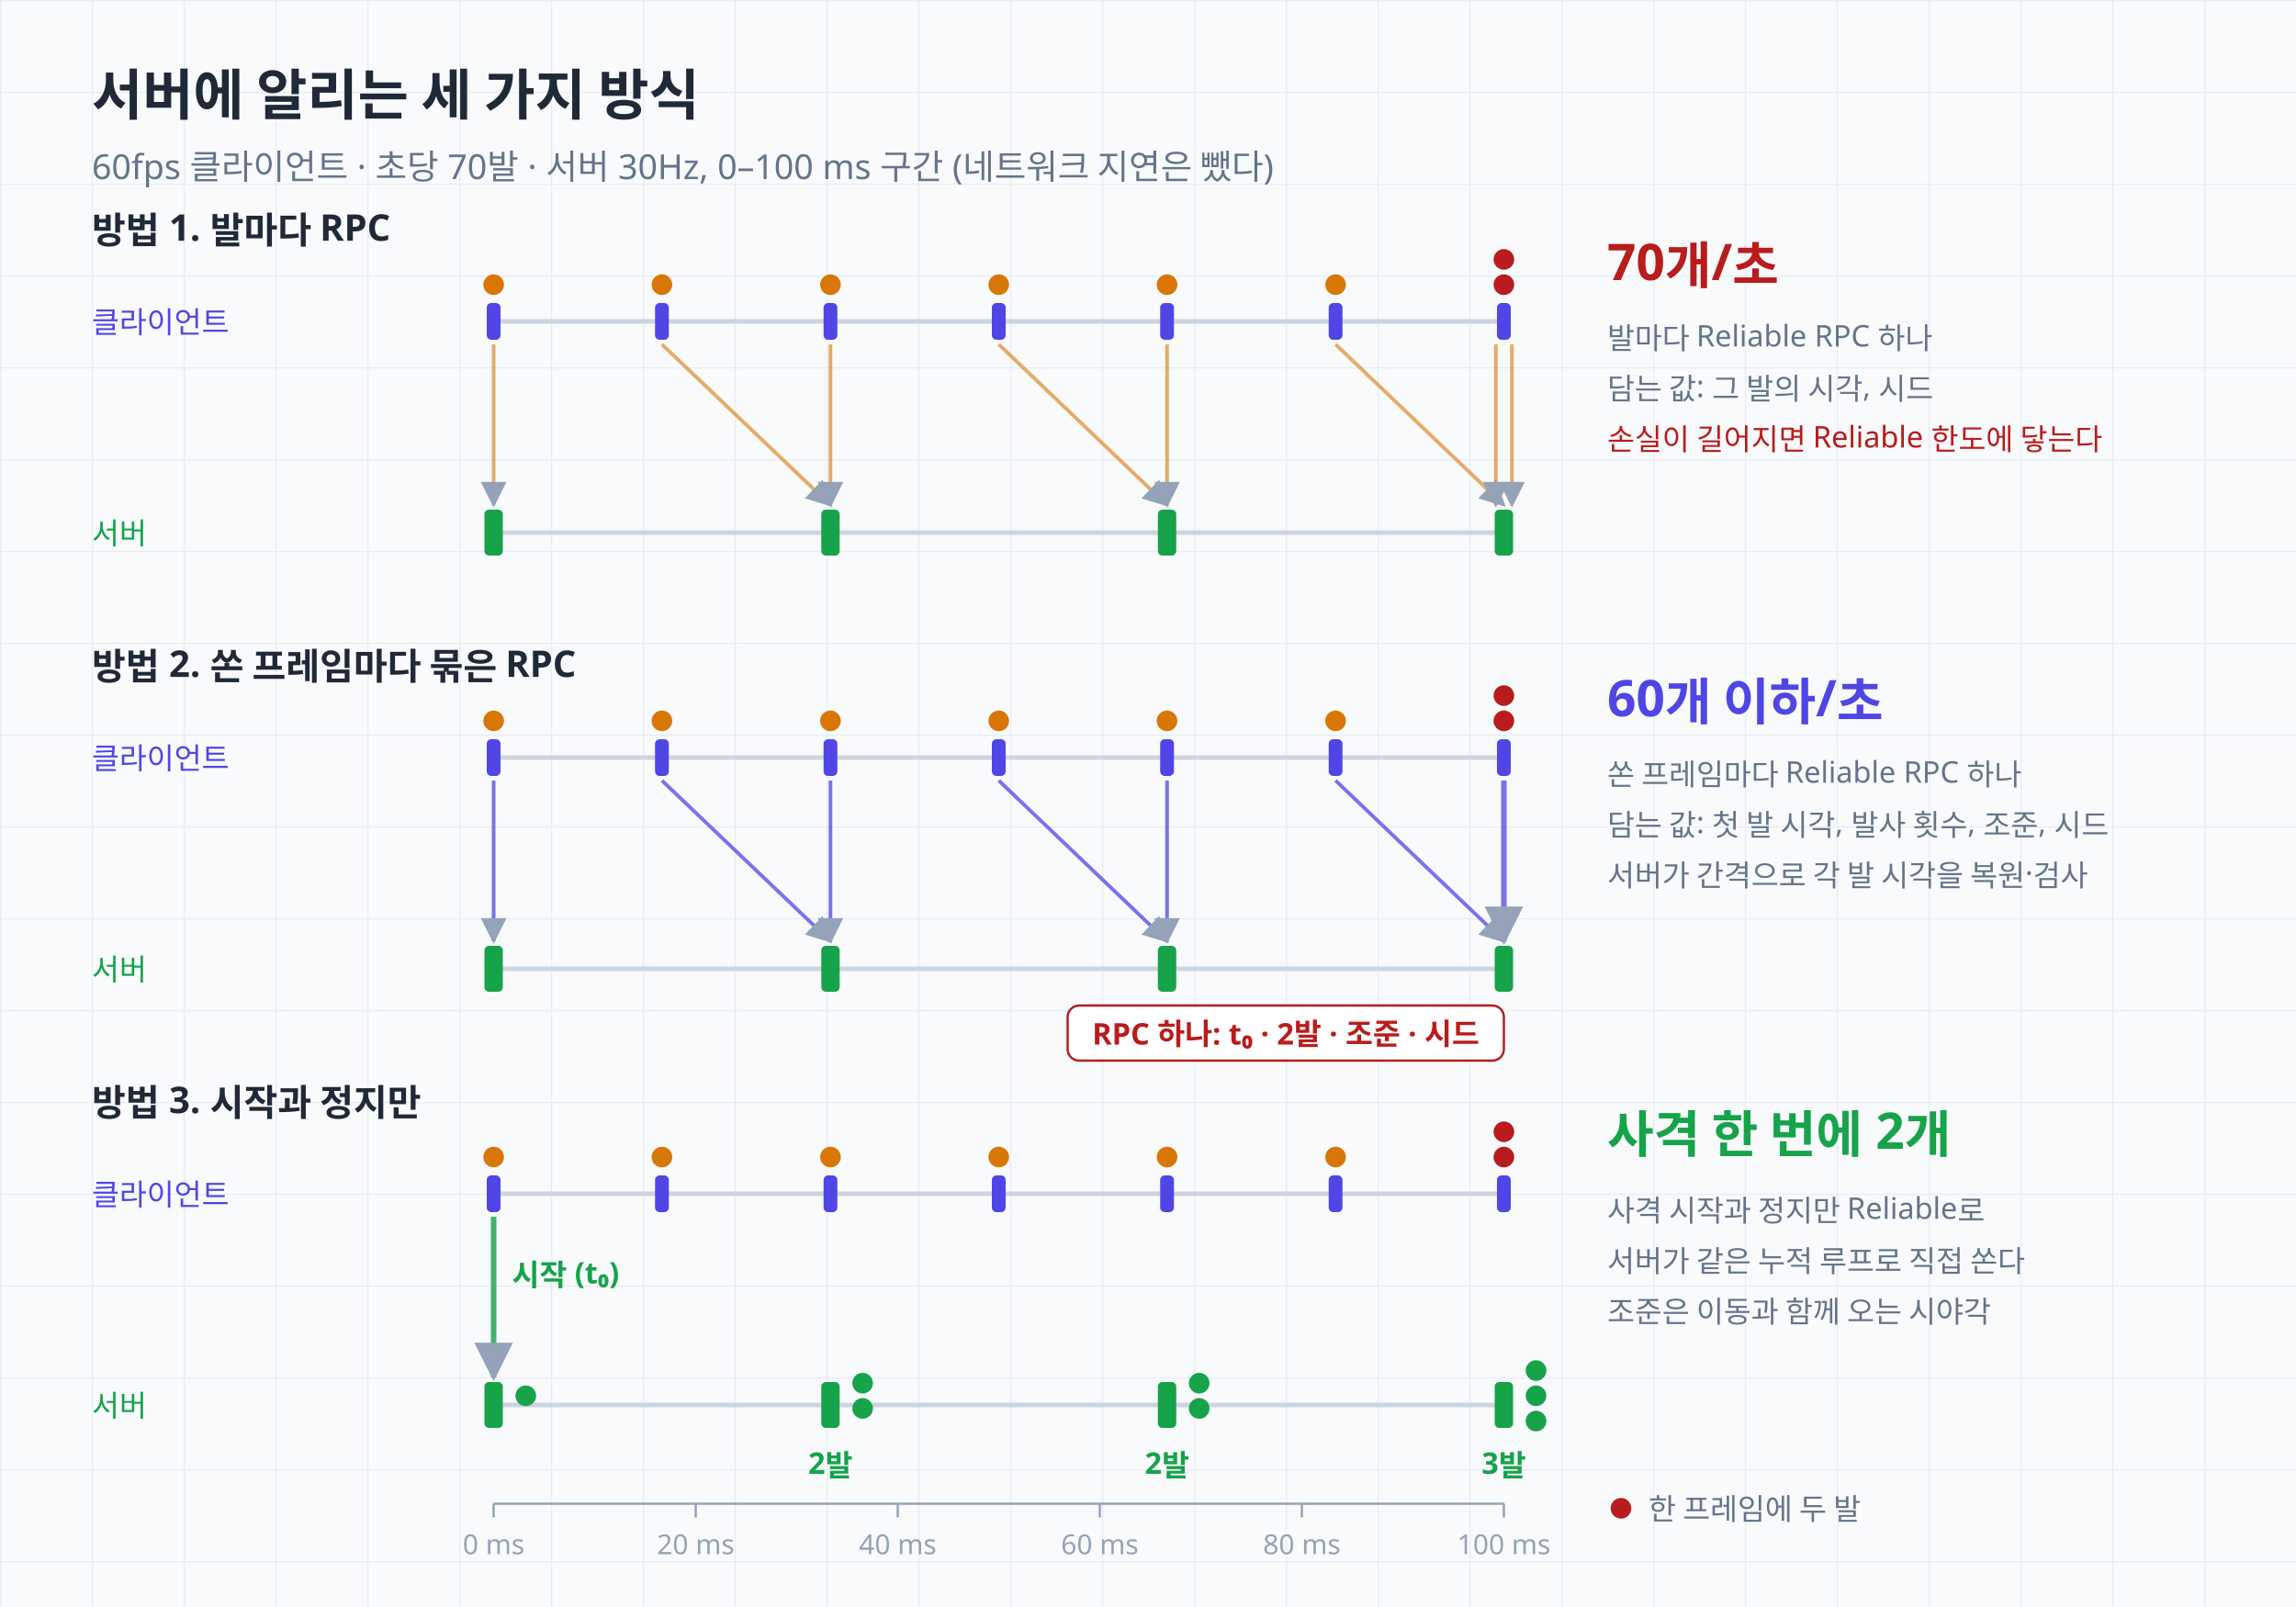
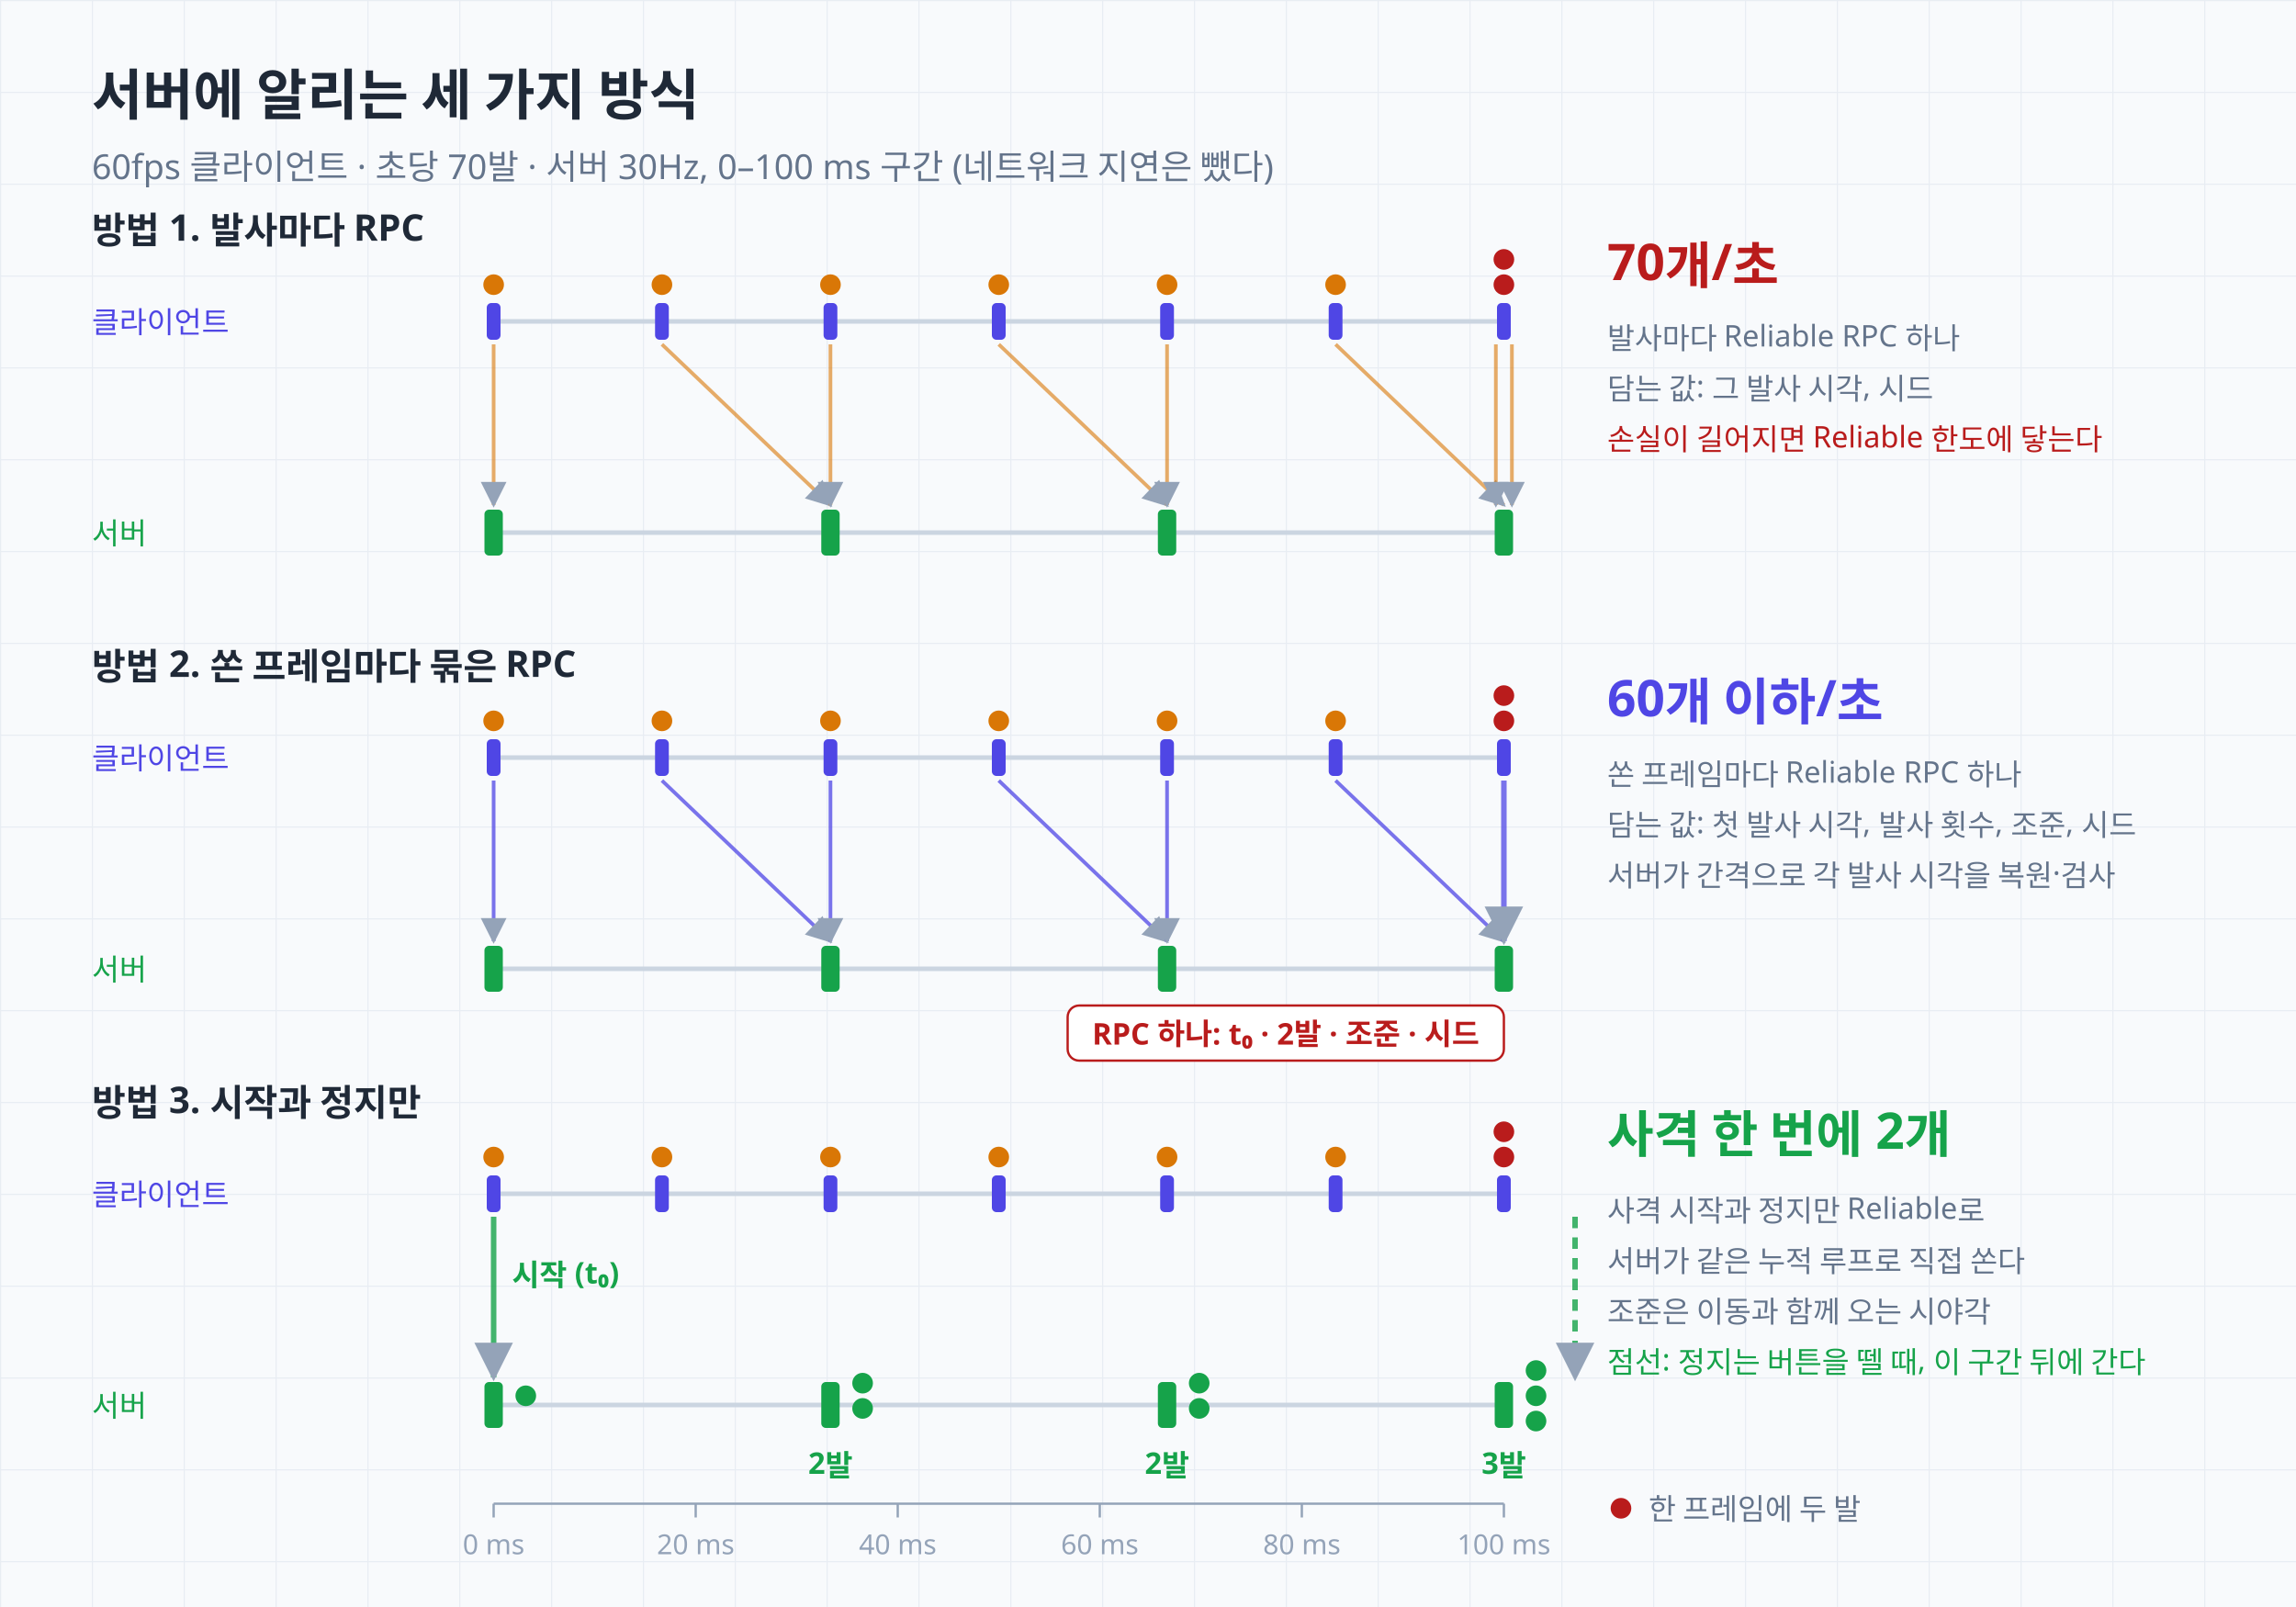
<svg xmlns="http://www.w3.org/2000/svg" viewBox="0 0 1000 700" width="1000" height="700" role="img" lang="ko" aria-labelledby="t d">
  <defs>
    <pattern id="grid" width="40" height="40" patternUnits="userSpaceOnUse">
      <path d="M40 0H0V40" fill="none" stroke="#e8edf3" stroke-width="1" />
    </pattern>
    <marker id="arr" viewBox="0 0 10 10" refX="9" refY="5" markerWidth="7" markerHeight="7" orient="auto">
      <path d="M0 0L10 5L0 10z" fill="#94a3b8" />
    </marker>
    <style>
text{font-family:Pretendard,'Apple SD Gothic Neo','Malgun Gothic','Noto Sans KR',sans-serif;fill:#1f2937}
.title{font-size:24px;font-weight:700}
.sub{font-size:15px;fill:#64748b}
.lane{font-size:16px;font-weight:700}
.lanesub{font-size:13px;fill:#64748b}
.mono{font-family:'JetBrains Mono',Consolas,'SFMono-Regular',Menlo,monospace}
.tick{font-size:12px;fill:#94a3b8;text-anchor:middle}
.cnt{font-size:13px;font-weight:700;text-anchor:middle}
.note{font-size:13px;fill:#64748b}
.big{font-size:28px;font-weight:800;text-anchor:middle}
.cap{font-size:14px;font-weight:700;fill:#334155}
</style>
  </defs>
  <rect width="1000" height="700" fill="#f8fafc" />
  <rect width="1000" height="700" fill="url(#grid)" />
  <text x="40" y="50" class="title">서버에 알리는 세 가지 방식</text>
  <text x="40" y="78" class="sub">60fps 클라이언트 · 초당 70발 · 서버 30Hz, 0–100 ms 구간 (네트워크 지연은 뺐다)</text>
-   <text x="40" y="106" class="lane">방법 1. 발마다 RPC</text>
+   <text x="40" y="106" class="lane">방법 1. 발사마다 RPC</text>
  <line x1="215" y1="140" x2="655" y2="140" stroke="#cbd5e1" stroke-width="2" />
  <line x1="215" y1="232" x2="655" y2="232" stroke="#cbd5e1" stroke-width="2" />
  <text x="40" y="145" class="lanesub" style="fill:#4f46e5">클라이언트</text>
  <text x="40" y="237" class="lanesub" style="fill:#16a34a">서버</text>
  <rect x="212.0" y="132" width="6" height="16" rx="2" fill="#4f46e5" />
  <rect x="285.3" y="132" width="6" height="16" rx="2" fill="#4f46e5" />
  <rect x="358.7" y="132" width="6" height="16" rx="2" fill="#4f46e5" />
  <rect x="432.0" y="132" width="6" height="16" rx="2" fill="#4f46e5" />
  <rect x="505.3" y="132" width="6" height="16" rx="2" fill="#4f46e5" />
  <rect x="578.7" y="132" width="6" height="16" rx="2" fill="#4f46e5" />
  <rect x="652.0" y="132" width="6" height="16" rx="2" fill="#4f46e5" />
  <rect x="211.0" y="222" width="8" height="20" rx="2" fill="#16a34a" />
  <rect x="357.7" y="222" width="8" height="20" rx="2" fill="#16a34a" />
  <rect x="504.3" y="222" width="8" height="20" rx="2" fill="#16a34a" />
  <rect x="651.0" y="222" width="8" height="20" rx="2" fill="#16a34a" />
  <circle cx="215.0" cy="124" r="4.5" fill="#d97706" />
  <circle cx="288.3" cy="124" r="4.5" fill="#d97706" />
  <circle cx="361.7" cy="124" r="4.5" fill="#d97706" />
  <circle cx="435.0" cy="124" r="4.5" fill="#d97706" />
  <circle cx="508.3" cy="124" r="4.5" fill="#d97706" />
  <circle cx="581.7" cy="124" r="4.5" fill="#d97706" />
  <circle cx="655.0" cy="124" r="4.5" fill="#b91c1c" />
  <circle cx="655.0" cy="113" r="4.5" fill="#b91c1c" />
  <line x1="215.0" y1="150" x2="215.0" y2="220" stroke="#d97706" stroke-opacity="0.6" stroke-width="1.6" marker-end="url(#arr)" />
  <line x1="288.3" y1="150" x2="361.7" y2="220" stroke="#d97706" stroke-opacity="0.6" stroke-width="1.6" marker-end="url(#arr)" />
  <line x1="361.7" y1="150" x2="361.7" y2="220" stroke="#d97706" stroke-opacity="0.6" stroke-width="1.6" marker-end="url(#arr)" />
  <line x1="435.0" y1="150" x2="508.3" y2="220" stroke="#d97706" stroke-opacity="0.6" stroke-width="1.6" marker-end="url(#arr)" />
  <line x1="508.3" y1="150" x2="508.3" y2="220" stroke="#d97706" stroke-opacity="0.6" stroke-width="1.6" marker-end="url(#arr)" />
  <line x1="581.7" y1="150" x2="655.0" y2="220" stroke="#d97706" stroke-opacity="0.6" stroke-width="1.6" marker-end="url(#arr)" />
  <line x1="651.5" y1="150" x2="651.5" y2="220" stroke="#d97706" stroke-opacity="0.6" stroke-width="1.6" marker-end="url(#arr)" />
  <line x1="658.5" y1="150" x2="658.5" y2="220" stroke="#d97706" stroke-opacity="0.6" stroke-width="1.6" marker-end="url(#arr)" />
  <text x="700" y="122" class="big" style="fill:#b91c1c;font-size:22px;text-anchor:start">70개/초</text>
-   <text x="700" y="152" class="note">발마다 Reliable RPC 하나</text>
-   <text x="700" y="174" class="note">담는 값: 그 발의 시각, 시드</text>
+   <text x="700" y="152" class="note">발사마다 Reliable RPC 하나</text>
+   <text x="700" y="174" class="note">담는 값: 그 발사 시각, 시드</text>
  <text x="700" y="196" class="note" style="fill:#b91c1c">손실이 길어지면 Reliable 한도에 닿는다</text>
  <text x="40" y="296" class="lane">방법 2. 쏜 프레임마다 묶은 RPC</text>
  <line x1="215" y1="330" x2="655" y2="330" stroke="#cbd5e1" stroke-width="2" />
  <line x1="215" y1="422" x2="655" y2="422" stroke="#cbd5e1" stroke-width="2" />
  <text x="40" y="335" class="lanesub" style="fill:#4f46e5">클라이언트</text>
  <text x="40" y="427" class="lanesub" style="fill:#16a34a">서버</text>
  <rect x="212.0" y="322" width="6" height="16" rx="2" fill="#4f46e5" />
  <rect x="285.3" y="322" width="6" height="16" rx="2" fill="#4f46e5" />
  <rect x="358.7" y="322" width="6" height="16" rx="2" fill="#4f46e5" />
  <rect x="432.0" y="322" width="6" height="16" rx="2" fill="#4f46e5" />
  <rect x="505.3" y="322" width="6" height="16" rx="2" fill="#4f46e5" />
  <rect x="578.7" y="322" width="6" height="16" rx="2" fill="#4f46e5" />
  <rect x="652.0" y="322" width="6" height="16" rx="2" fill="#4f46e5" />
  <rect x="211.0" y="412" width="8" height="20" rx="2" fill="#16a34a" />
  <rect x="357.7" y="412" width="8" height="20" rx="2" fill="#16a34a" />
  <rect x="504.3" y="412" width="8" height="20" rx="2" fill="#16a34a" />
  <rect x="651.0" y="412" width="8" height="20" rx="2" fill="#16a34a" />
  <circle cx="215.0" cy="314" r="4.5" fill="#d97706" />
  <circle cx="288.3" cy="314" r="4.5" fill="#d97706" />
  <circle cx="361.7" cy="314" r="4.5" fill="#d97706" />
  <circle cx="435.0" cy="314" r="4.5" fill="#d97706" />
  <circle cx="508.3" cy="314" r="4.5" fill="#d97706" />
  <circle cx="581.7" cy="314" r="4.5" fill="#d97706" />
  <circle cx="655.0" cy="314" r="4.5" fill="#b91c1c" />
  <circle cx="655.0" cy="303" r="4.5" fill="#b91c1c" />
  <line x1="215.0" y1="340" x2="215.0" y2="410" stroke="#4f46e5" stroke-opacity="0.75" stroke-width="1.6" marker-end="url(#arr)" />
  <line x1="288.3" y1="340" x2="361.7" y2="410" stroke="#4f46e5" stroke-opacity="0.75" stroke-width="1.6" marker-end="url(#arr)" />
  <line x1="361.7" y1="340" x2="361.7" y2="410" stroke="#4f46e5" stroke-opacity="0.75" stroke-width="1.6" marker-end="url(#arr)" />
  <line x1="435.0" y1="340" x2="508.3" y2="410" stroke="#4f46e5" stroke-opacity="0.75" stroke-width="1.6" marker-end="url(#arr)" />
  <line x1="508.3" y1="340" x2="508.3" y2="410" stroke="#4f46e5" stroke-opacity="0.75" stroke-width="1.6" marker-end="url(#arr)" />
  <line x1="581.7" y1="340" x2="655.0" y2="410" stroke="#4f46e5" stroke-opacity="0.75" stroke-width="1.6" marker-end="url(#arr)" />
  <line x1="655.0" y1="340" x2="655.0" y2="410" stroke="#4f46e5" stroke-opacity="0.75" stroke-width="2.4" marker-end="url(#arr)" />
  <rect x="465.0" y="438" width="190" height="24" rx="5" fill="#fff" stroke="#b91c1c" />
  <text x="560.0" y="455" class="cnt" style="fill:#b91c1c">RPC 하나: t₀ · 2발 · 조준 · 시드</text>
  <text x="700" y="312" class="big" style="fill:#4f46e5;font-size:22px;text-anchor:start">60개 이하/초</text>
  <text x="700" y="342" class="note">쏜 프레임마다 Reliable RPC 하나</text>
-   <text x="700" y="364" class="note">담는 값: 첫 발 시각, 발사 횟수, 조준, 시드</text>
-   <text x="700" y="386" class="note">서버가 간격으로 각 발 시각을 복원·검사</text>
+   <text x="700" y="364" class="note">담는 값: 첫 발사 시각, 발사 횟수, 조준, 시드</text>
+   <text x="700" y="386" class="note">서버가 간격으로 각 발사 시각을 복원·검사</text>
  <text x="40" y="486" class="lane">방법 3. 시작과 정지만</text>
  <line x1="215" y1="520" x2="655" y2="520" stroke="#cbd5e1" stroke-width="2" />
  <line x1="215" y1="612" x2="655" y2="612" stroke="#cbd5e1" stroke-width="2" />
  <text x="40" y="525" class="lanesub" style="fill:#4f46e5">클라이언트</text>
  <text x="40" y="617" class="lanesub" style="fill:#16a34a">서버</text>
  <rect x="212.0" y="512" width="6" height="16" rx="2" fill="#4f46e5" />
  <rect x="285.3" y="512" width="6" height="16" rx="2" fill="#4f46e5" />
  <rect x="358.7" y="512" width="6" height="16" rx="2" fill="#4f46e5" />
  <rect x="432.0" y="512" width="6" height="16" rx="2" fill="#4f46e5" />
  <rect x="505.3" y="512" width="6" height="16" rx="2" fill="#4f46e5" />
  <rect x="578.7" y="512" width="6" height="16" rx="2" fill="#4f46e5" />
  <rect x="652.0" y="512" width="6" height="16" rx="2" fill="#4f46e5" />
  <rect x="211.0" y="602" width="8" height="20" rx="2" fill="#16a34a" />
  <rect x="357.7" y="602" width="8" height="20" rx="2" fill="#16a34a" />
  <rect x="504.3" y="602" width="8" height="20" rx="2" fill="#16a34a" />
  <rect x="651.0" y="602" width="8" height="20" rx="2" fill="#16a34a" />
  <circle cx="215.0" cy="504" r="4.5" fill="#d97706" />
  <circle cx="288.3" cy="504" r="4.5" fill="#d97706" />
  <circle cx="361.7" cy="504" r="4.5" fill="#d97706" />
  <circle cx="435.0" cy="504" r="4.5" fill="#d97706" />
  <circle cx="508.3" cy="504" r="4.5" fill="#d97706" />
  <circle cx="581.7" cy="504" r="4.5" fill="#d97706" />
  <circle cx="655.0" cy="504" r="4.5" fill="#b91c1c" />
  <circle cx="655.0" cy="493" r="4.5" fill="#b91c1c" />
  <line x1="215.0" y1="530" x2="215.0" y2="600" stroke="#16a34a" stroke-opacity="0.8" stroke-width="2.4" marker-end="url(#arr)" />
  <text x="223.0" y="560" class="cnt" style="fill:#16a34a;text-anchor:start">시작 (t₀)</text>
  <circle cx="229.0" cy="608.0" r="4.5" fill="#16a34a" />
  <circle cx="375.7" cy="613.5" r="4.5" fill="#16a34a" />
  <circle cx="375.7" cy="602.5" r="4.5" fill="#16a34a" />
  <text x="361.7" y="642" class="cnt" style="fill:#16a34a">2발</text>
  <circle cx="522.3" cy="613.5" r="4.5" fill="#16a34a" />
  <circle cx="522.3" cy="602.5" r="4.5" fill="#16a34a" />
  <text x="508.3" y="642" class="cnt" style="fill:#16a34a">2발</text>
  <circle cx="669.0" cy="619.0" r="4.5" fill="#16a34a" />
  <circle cx="669.0" cy="608.0" r="4.5" fill="#16a34a" />
  <circle cx="669.0" cy="597.0" r="4.5" fill="#16a34a" />
  <text x="655.0" y="642" class="cnt" style="fill:#16a34a">3발</text>
  <text x="700" y="502" class="big" style="fill:#16a34a;font-size:22px;text-anchor:start">사격 한 번에 2개</text>
  <text x="700" y="532" class="note">사격 시작과 정지만 Reliable로</text>
  <text x="700" y="554" class="note">서버가 같은 누적 루프로 직접 쏜다</text>
  <text x="700" y="576" class="note">조준은 이동과 함께 오는 시야각</text>
+   <line x1="686" y1="530" x2="686" y2="600" stroke="#16a34a" stroke-opacity="0.8" stroke-width="2.4" stroke-dasharray="5 4" marker-end="url(#arr)" />
+   <text x="700" y="598" class="note" style="fill:#16a34a">점선: 정지는 버튼을 뗄 때, 이 구간 뒤에 간다</text>
  <line x1="215" y1="655" x2="655" y2="655" stroke="#94a3b8" />
  <line x1="215.0" y1="655" x2="215.0" y2="661" stroke="#94a3b8" />
  <text x="215.0" y="677" class="tick">0 ms</text>
  <line x1="303.0" y1="655" x2="303.0" y2="661" stroke="#94a3b8" />
  <text x="303.0" y="677" class="tick">20 ms</text>
  <line x1="391.0" y1="655" x2="391.0" y2="661" stroke="#94a3b8" />
  <text x="391.0" y="677" class="tick">40 ms</text>
  <line x1="479.0" y1="655" x2="479.0" y2="661" stroke="#94a3b8" />
  <text x="479.0" y="677" class="tick">60 ms</text>
  <line x1="567.0" y1="655" x2="567.0" y2="661" stroke="#94a3b8" />
  <text x="567.0" y="677" class="tick">80 ms</text>
  <line x1="655.0" y1="655" x2="655.0" y2="661" stroke="#94a3b8" />
  <text x="655.0" y="677" class="tick">100 ms</text>
  <circle cx="706" cy="657" r="4.5" fill="#b91c1c" />
  <text x="718" y="662" class="note">한 프레임에 두 발</text>
</svg>
